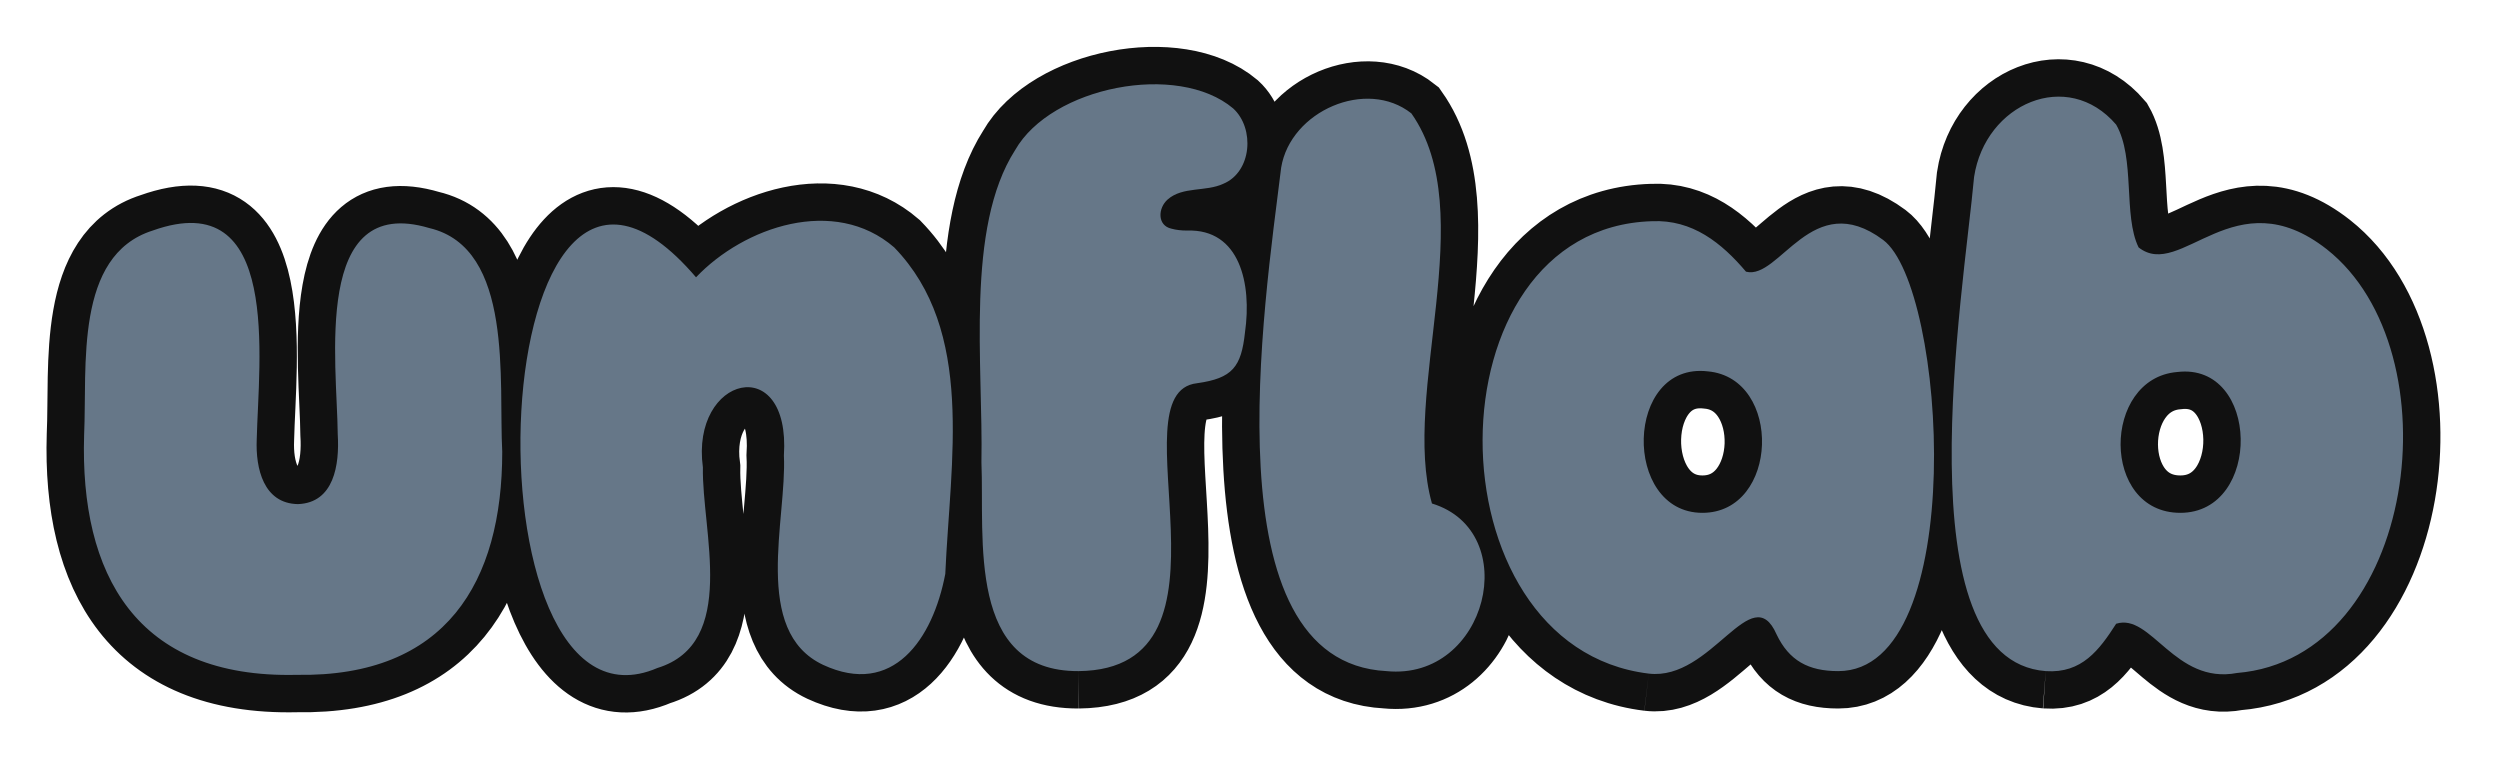
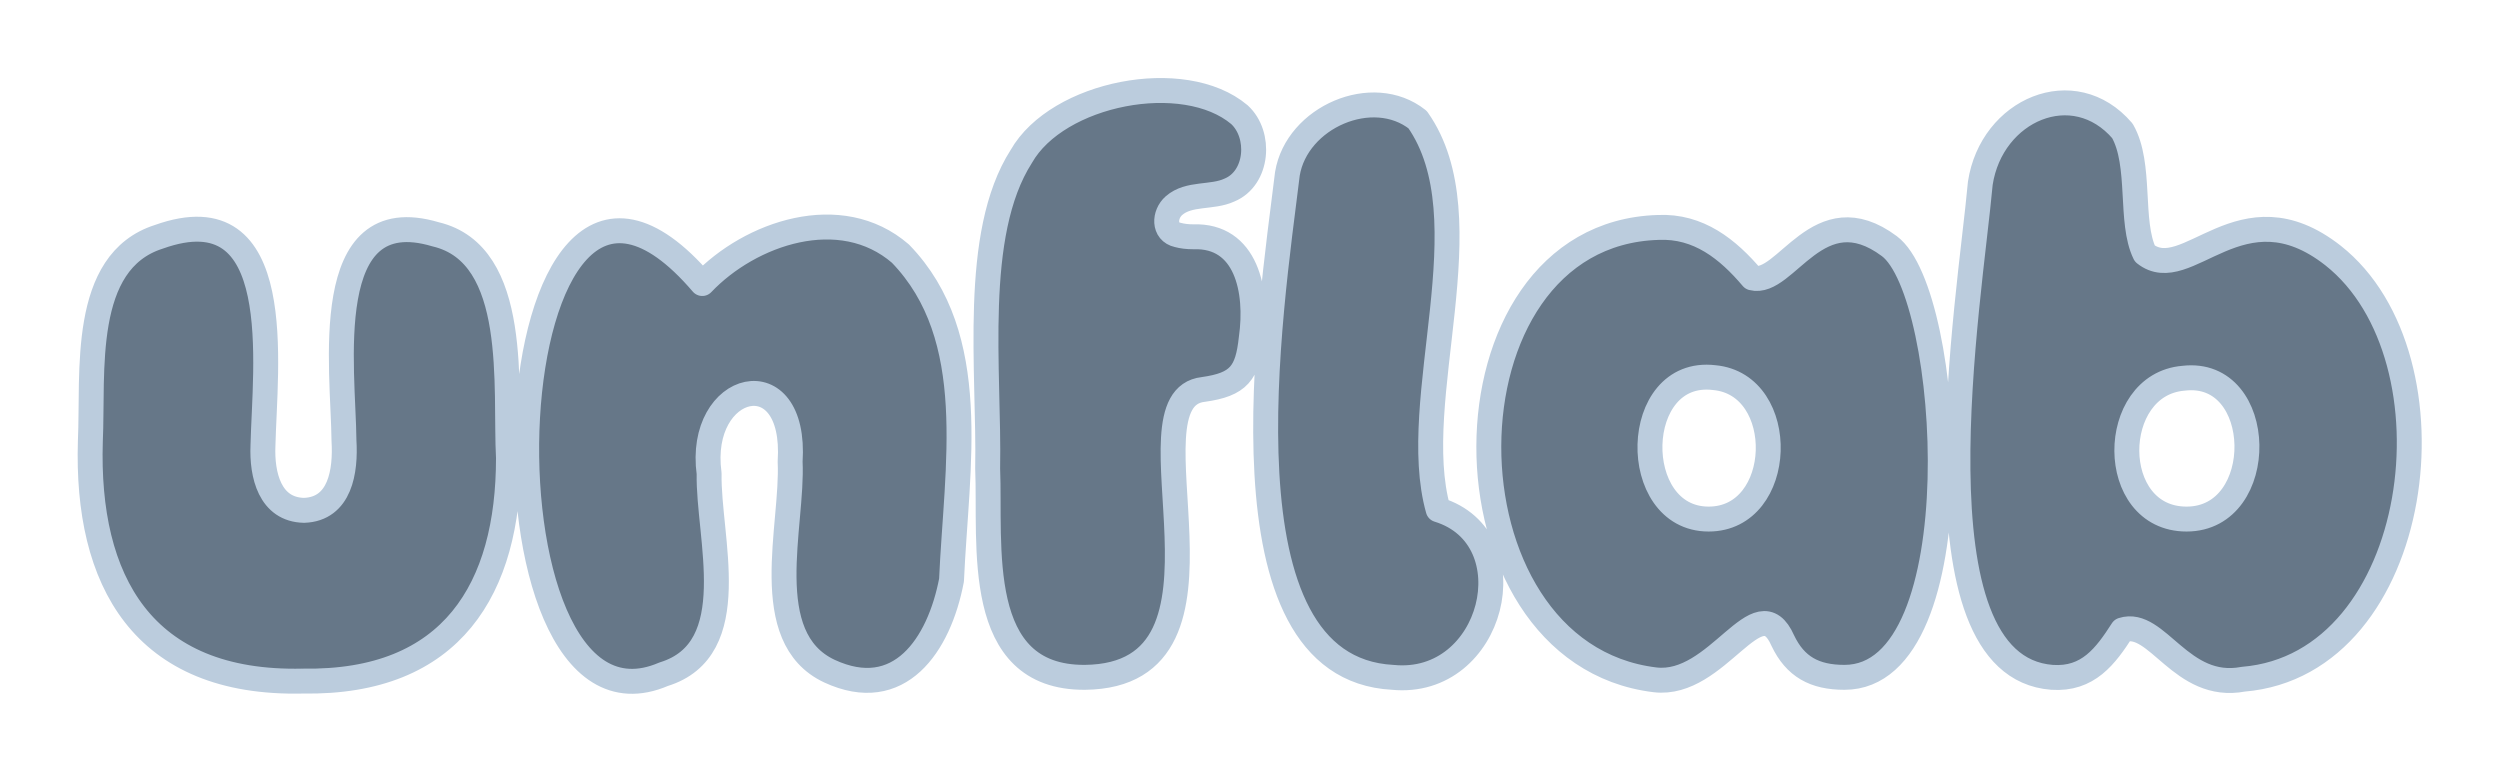
- <svg xmlns="http://www.w3.org/2000/svg" xmlns:xlink="http://www.w3.org/1999/xlink" viewBox="0 0 4012 1240">
+ <svg xmlns="http://www.w3.org/2000/svg" viewBox="0 0 4012 1240">
  <defs>
    <style>
-       .c1 {fill:#678}
-       .c2 {stroke:#111;stroke-width:120px;}
+       path {
+       stroke-linecap:round;
+       stroke-linejoin:round;
+       fill:#678;
+       stroke:#bcd;
+       stroke-width:40px;
+       }
    </style>
-     <path id="a" d="M476 1083c-258 6-348-162-341-385 5-110-16-288 110-328 207-74 170 208 167 335-2 47 11 103 66 104 58-2 67-63 64-112-1-115-41-387 147-331 136 32 111 247 117 359 0 209-90 362-330 358m641-638c77-81 222-131 318-48 130 134 90 342 82 524-20 105-84 198-196 146-115-54-58-234-63-336 11-168-150-128-130 19-2 102 57 282-73 322-321 138-282-1029 62-627m614 632c-180 1-151-213-156-335 3-156-26-376 54-501 58-102 261-142 350-67 35 32 30 102-16 121-28 13-65 4-89 25-16 14-17 42 6 47q11 3 25 3c85-3 104 86 93 163-6 56-20 74-77 82-135 15 86 459-190 462m494 0c-286-15-196-587-169-808 15-91 137-144 209-87 112 159-17 449 33 626 147 45 89 285-73 269m421 4c-356-43-357-715 5-726 65-3 112 35 151 81 54 14 106-136 220-51 102 76 139 692-72 692-48 0-79-17-99-59-40-91-104 75-205 63m86-258c123 0 129-216 9-227-134-16-138 227-9 227m551 254c-232-18-132-605-115-793 18-118 150-175 228-84 31 54 11 146 36 197 68 54 154-113 302 3 208 164 145 656-144 680-100 19-138-97-194-79-27 42-55 80-113 76m216-254c132 0 128-242-5-226-121 10-123 226 5 226" />
  </defs>
-   <use class="c2" xlink:href="#a" />
-   <use class="c1" xlink:href="#a" />
+   <path d="M486 1093c-258 6-348-162-341-385 5-110-16-288 110-328 207-74 170 208 167 335-2 47 11 103 66 104 58-2 67-63 64-112-1-115-41-387 147-331 136 32 111 247 117 359 0 209-90 362-330 358m641-638c77-81 222-131 318-48 130 134 90 342 82 524-20 105-84 198-196 146-115-54-58-234-63-336 11-168-150-128-130 19-2 102 57 282-73 322-321 138-282-1029 62-627m614 632c-180 1-151-213-156-335 3-156-26-376 54-501 58-102 261-142 350-67 35 32 30 102-16 121-28 13-65 4-89 25-16 14-17 42 6 47q11 3 25 3c85-3 104 86 93 163-6 56-20 74-77 82-135 15 86 459-190 462m494 0c-286-15-196-587-169-808 15-91 137-144 209-87 112 159-17 449 33 626 147 45 89 285-73 269m421 4c-356-43-357-715 5-726 65-3 112 35 151 81 54 14 106-136 220-51 102 76 139 692-72 692-48 0-79-17-99-59-40-91-104 75-205 63m86-258c123 0 129-216 9-227-134-16-138 227-9 227m551 254c-232-18-132-605-115-793 18-118 150-175 228-84 31 54 11 146 36 197 68 54 154-113 302 3 208 164 145 656-144 680-100 19-138-97-194-79-27 42-55 80-113 76m216-254c132 0 128-242-5-226-121 10-123 226 5 226" />
</svg>
